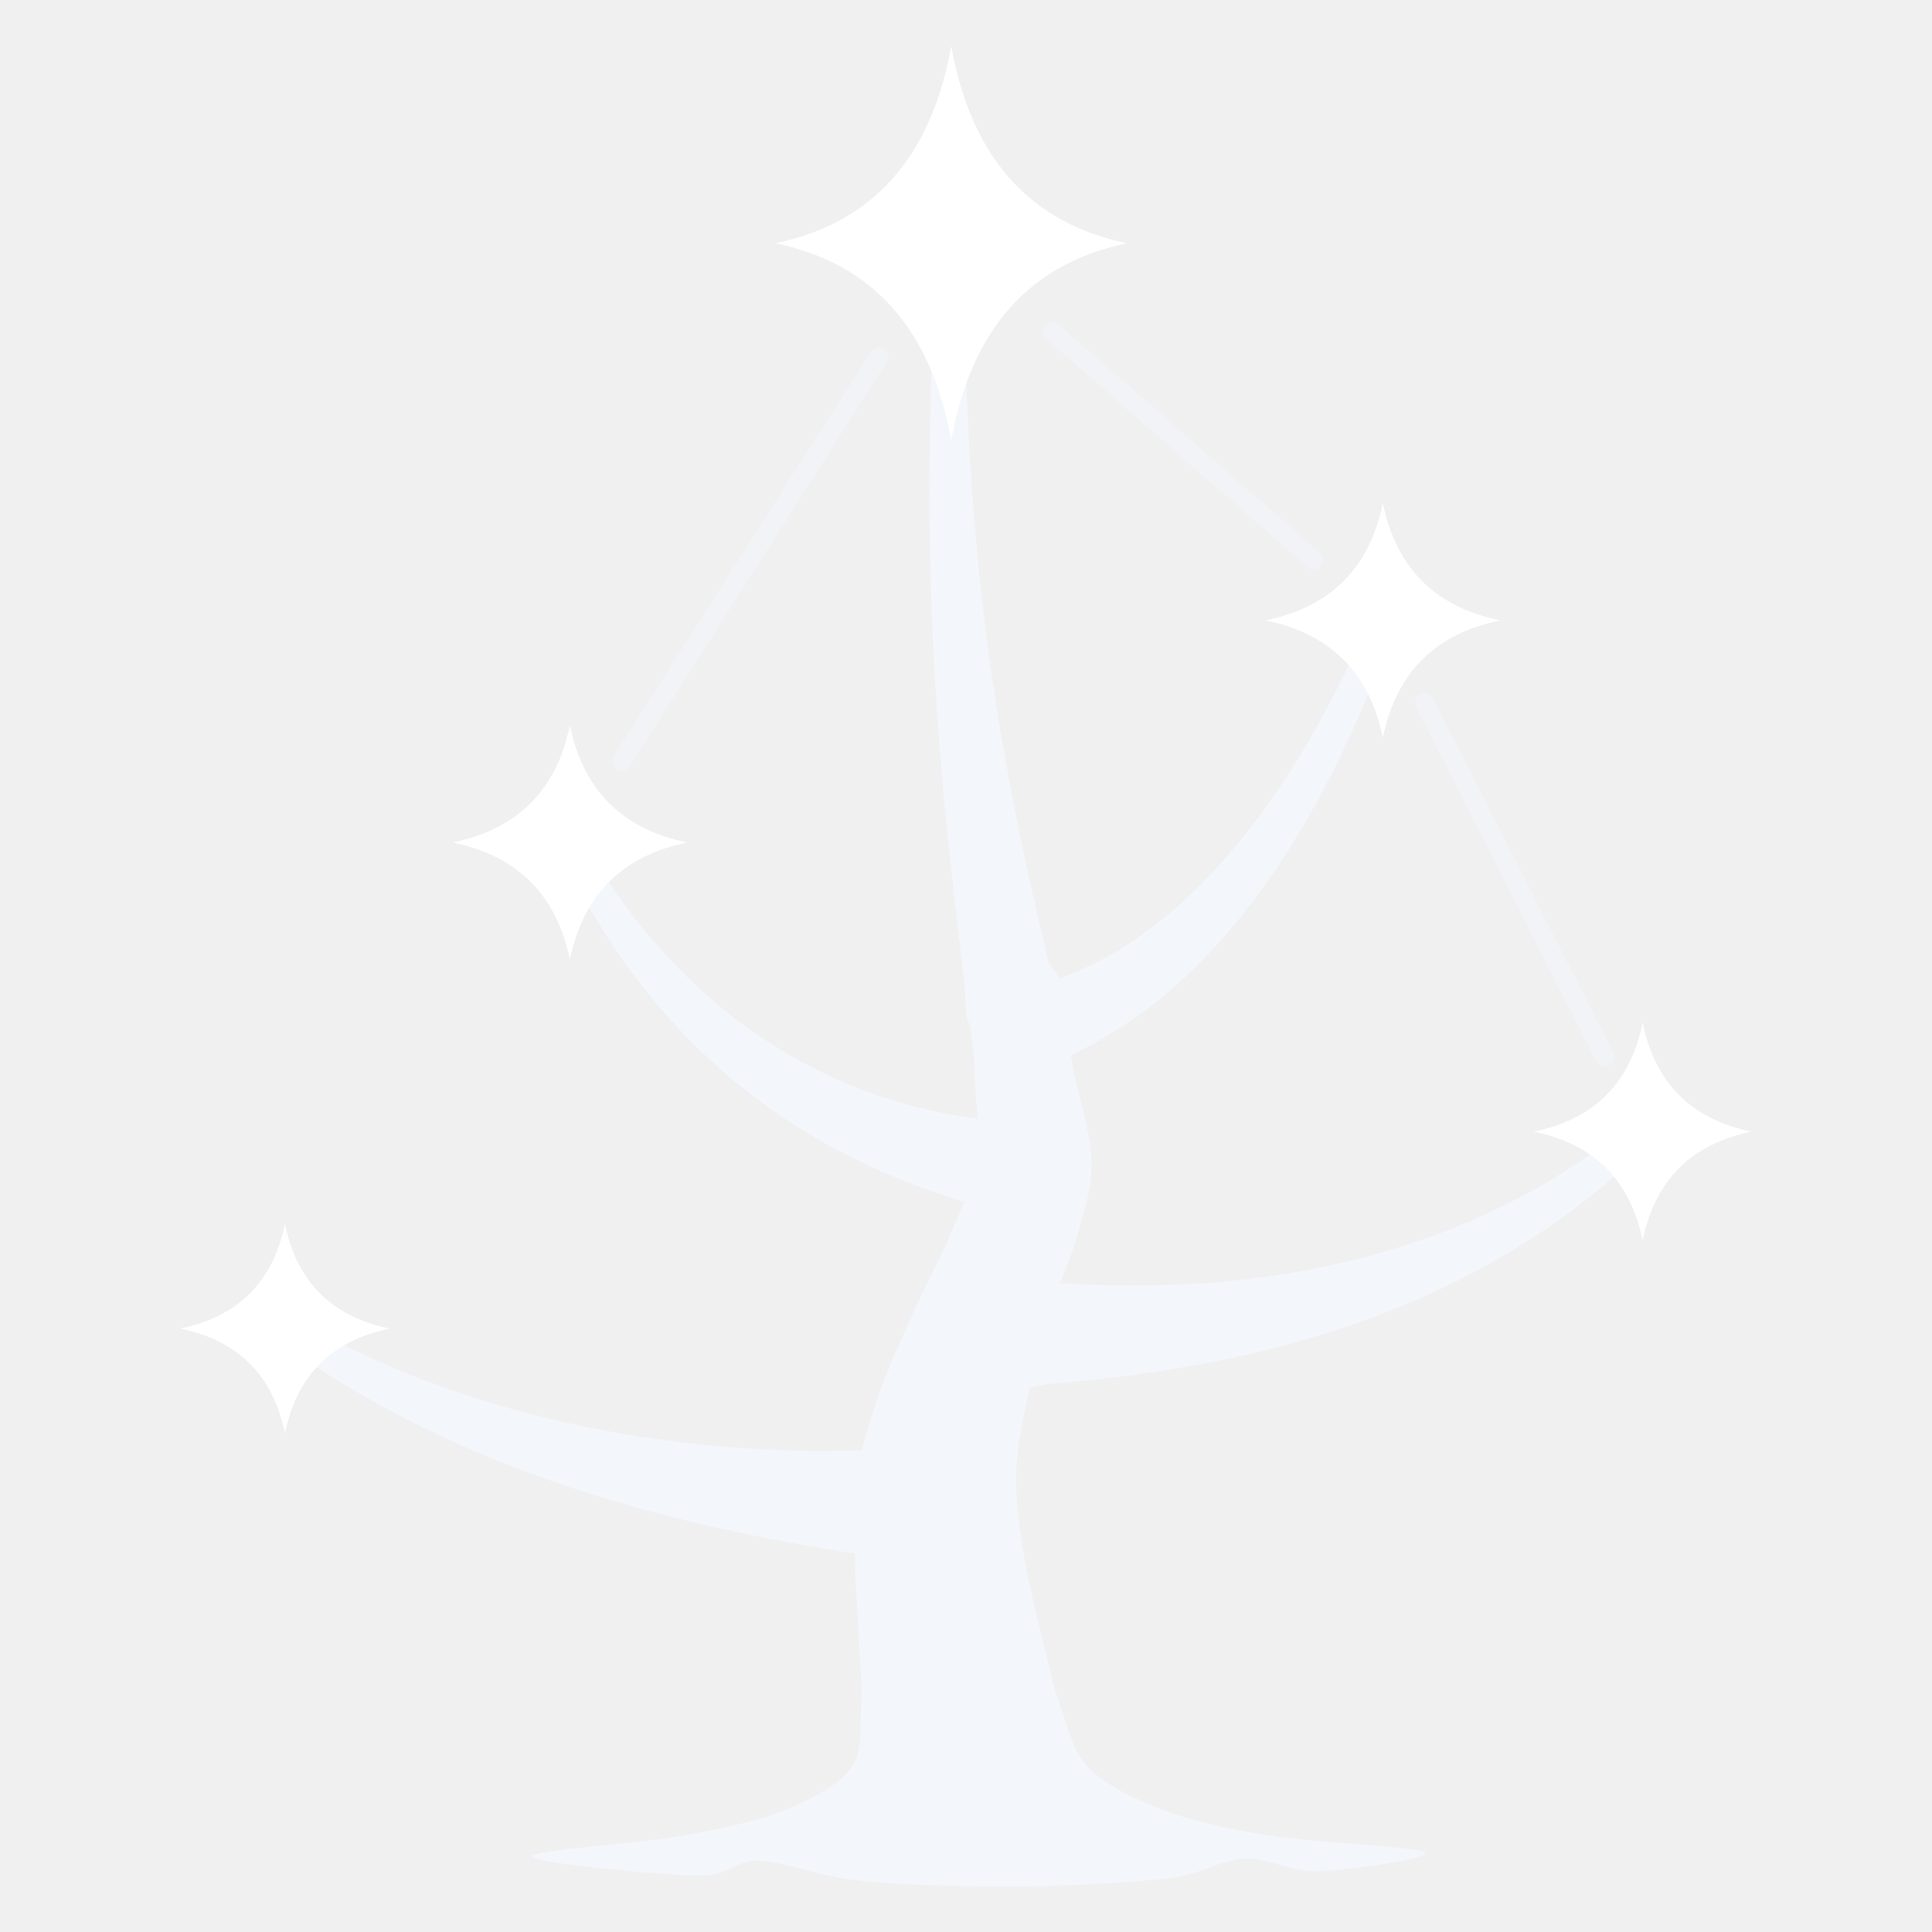
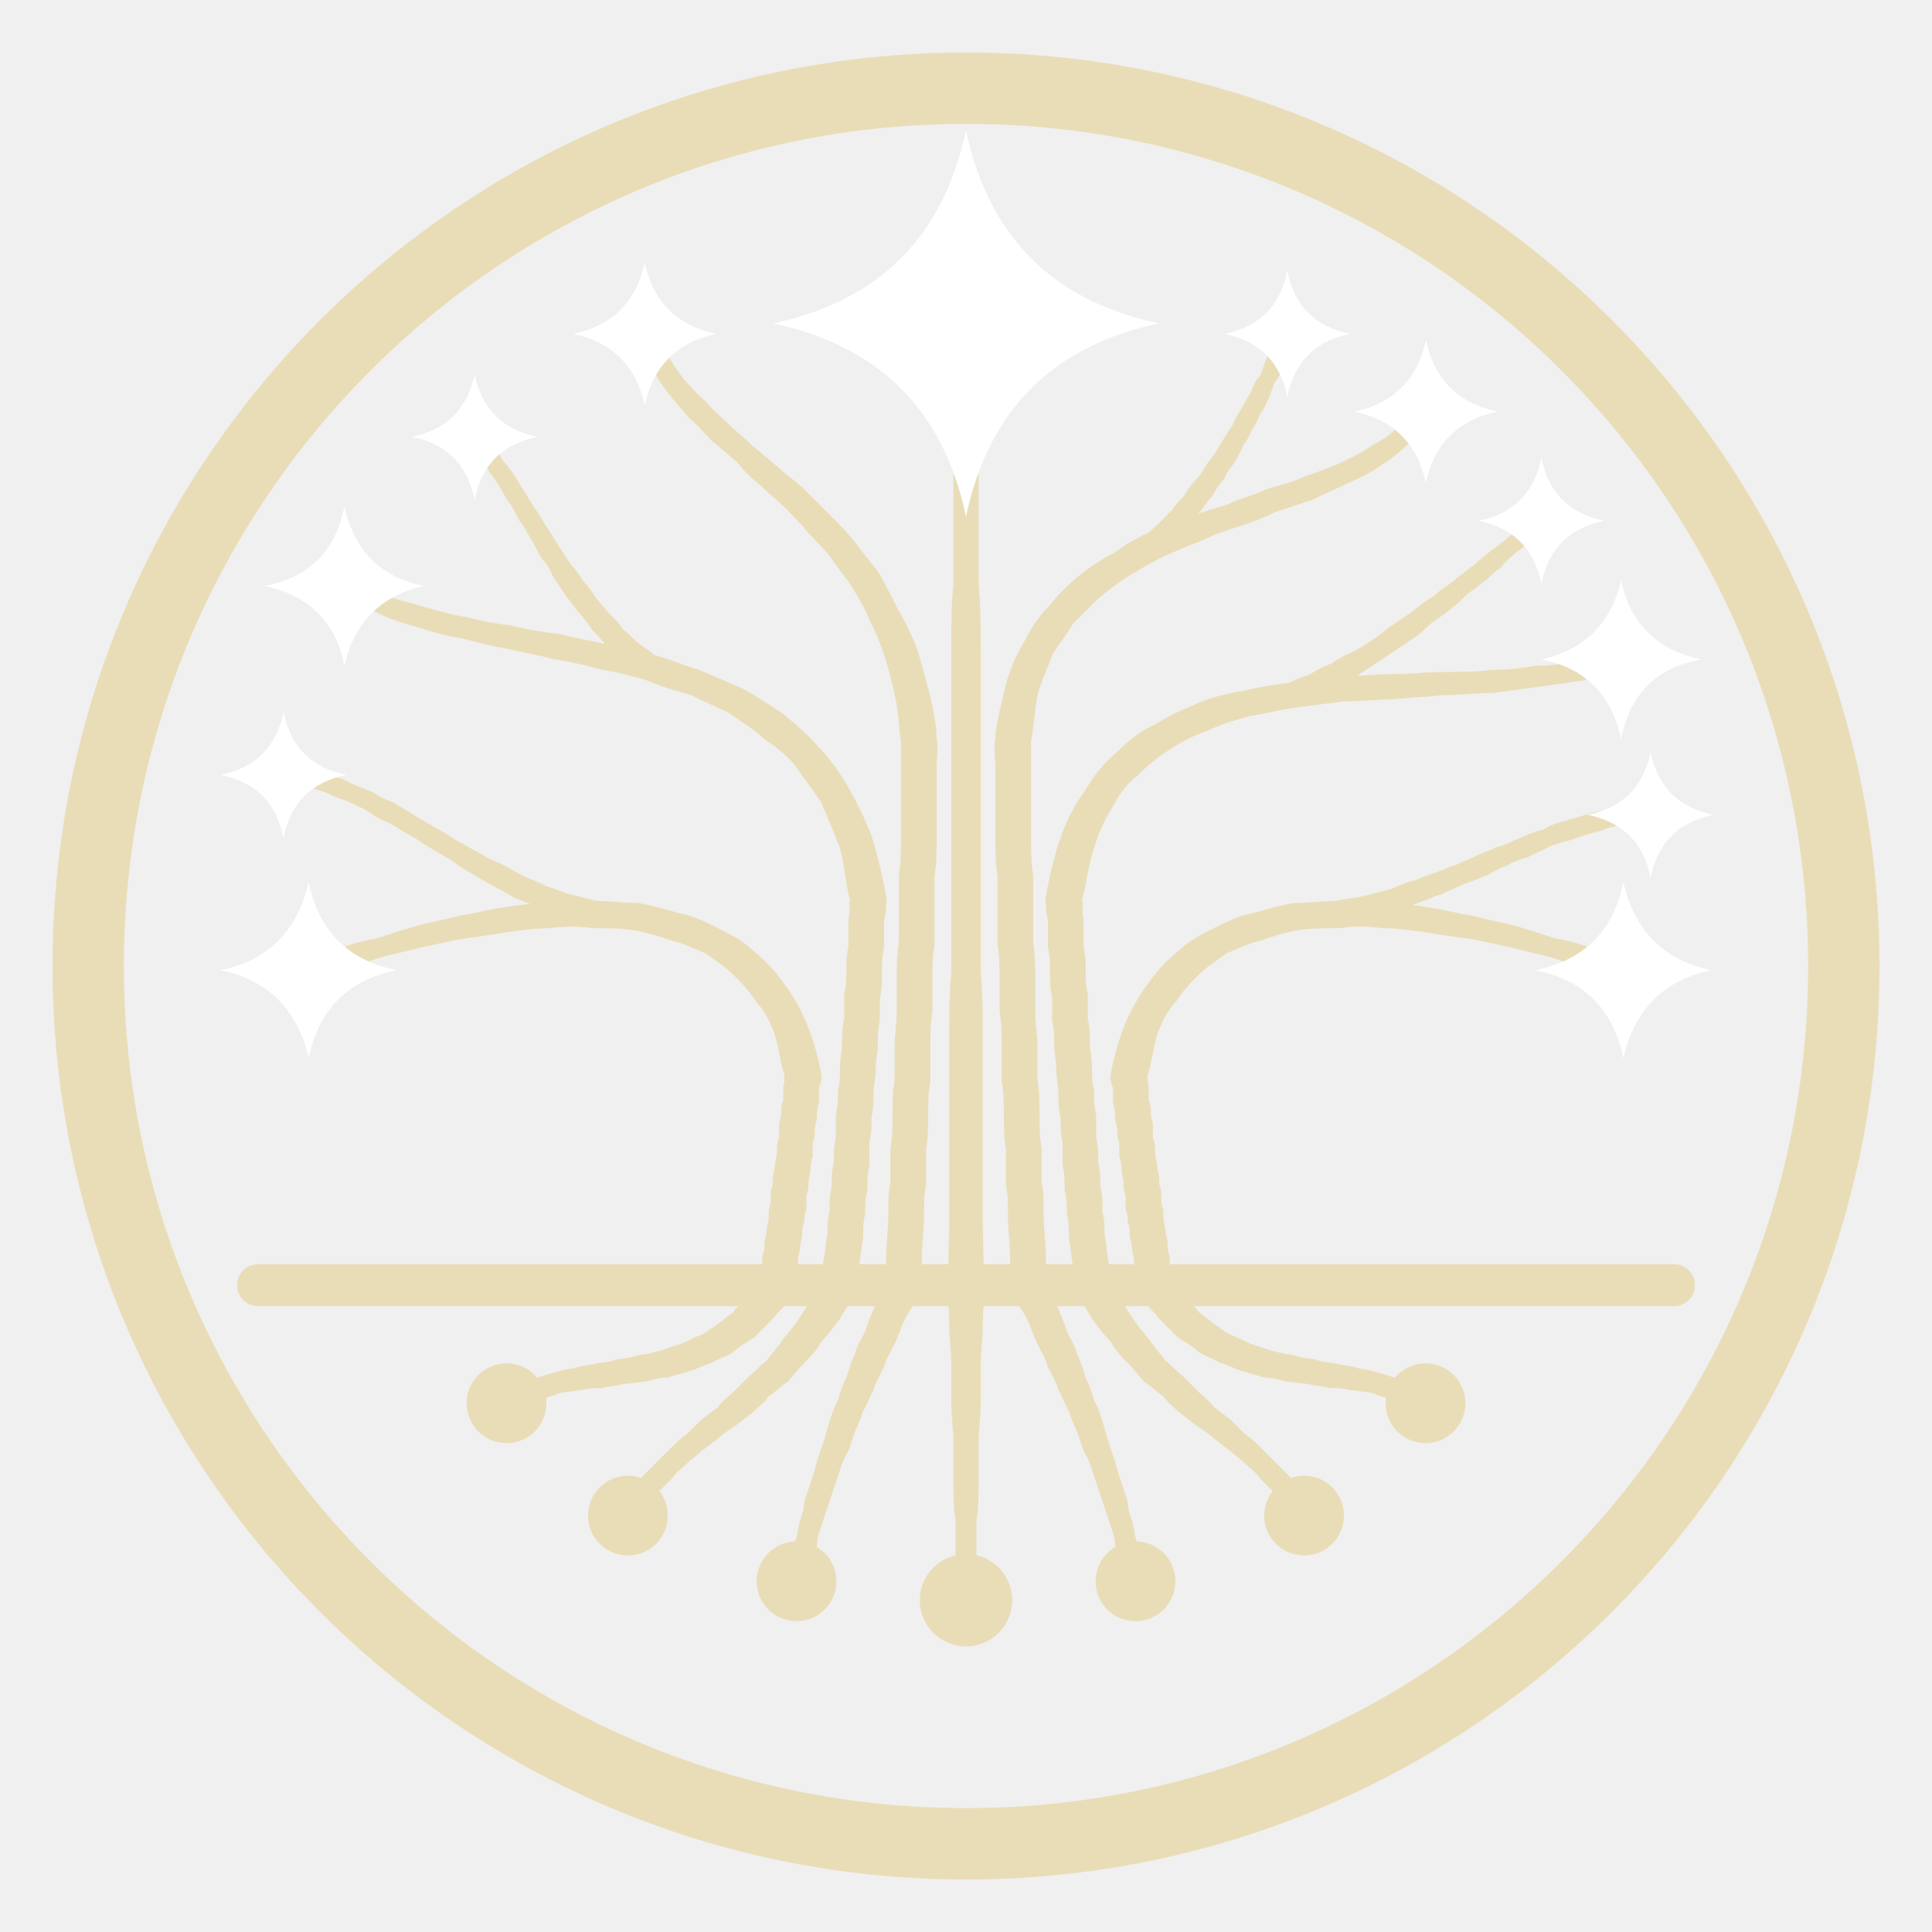
- <svg xmlns="http://www.w3.org/2000/svg" viewBox="46 15.9 922.1 922.1">
-   <path d="M342.7 379.2L465.6 186M548.2 174.1L672.9 283M725.9 351.2L811.9 520.3" fill="none" stroke="#f3f6fb" stroke-width="9" stroke-linecap="round" opacity="0.55" />
-   <g fill="#f3f6fb">
-     <path d="M300 902C299 898.8 352 895.7 372 892C392 888.3 406.7 885.3 420 880C433.3 874.7 445.8 868.3 452 860C458.2 851.7 456.3 840 457 830C457.7 820 456.5 811.7 456 800C455.5 788.3 454.2 773.3 454 760C453.8 746.7 453 733.3 455 720C457 706.7 461.3 693.3 466 680C470.7 666.7 477.3 652.7 483 640C488.7 627.3 495.2 615.7 500 604C504.8 592.3 510.2 583.2 512 570C513.8 556.8 511.5 539.7 511 525C510.5 510.3 505.8 491.2 509 482C512.2 472.8 523 470 530 470C537 470 546.3 472.8 551 482C555.7 491.2 555.3 510.3 558 525C560.7 539.7 566.7 556.5 567 570C567.3 583.5 563.3 594 560 606C556.7 618 550.8 629.7 547 642C543.2 654.3 539.7 667 537 680C534.3 693 531.3 706.7 531 720C530.7 733.3 532.8 746.7 535 760C537.2 773.3 541.2 788.3 544 800C546.8 811.7 548.3 820 552 830C555.7 840 557.7 851.7 566 860C574.3 868.3 587.7 874.7 602 880C616.3 885.3 631.3 888.7 652 892C672.7 895.3 722 897.2 726 900C730 902.8 690.3 908.5 676 909C661.7 909.5 651.7 902.5 640 903C628.3 903.5 621.3 909.8 606 912C590.7 914.2 565.7 915.3 548 916C530.3 916.7 516 916.5 500 916C484 915.5 467.3 915 452 913C436.7 911 420.3 904.3 408 904C395.7 903.7 396 911.3 378 911C360 910.7 301 905.2 300 902Z" />
-     <path d="M551.7 496.1C551.9 490.2 548.9 485.1 547.5 479.7C546.2 474.2 544.9 468.7 543.6 463.1C542.3 457.6 541 452.1 539.8 446.5C538.5 440.9 537.2 435.3 536 429.7C534.8 424 533.6 418.4 532.4 412.6C531.2 406.9 530.1 401.1 529 395.2C527.8 389.3 526.7 383.4 525.7 377.3C524.6 371.3 523.5 365.2 522.5 359C521.5 352.8 520.6 346.5 519.6 340.1C518.7 333.7 517.8 327.2 516.9 320.6C516.1 313.9 515.3 307.2 514.5 300.3C513.7 293.4 513 286.4 512.3 279.2C511.7 272.1 511 264.8 510.5 257.3C509.9 249.8 509.4 242.2 508.9 234.4C508.5 226.6 508.1 218.7 507.7 210.6C507.4 202.4 507.1 194.1 506.9 185.6C506.7 177.1 506.6 168.4 506.5 159.5C506.4 150.6 506.9 137.7 506.5 132.2C506.1 126.8 505 128 504 126.9C503 125.8 501.5 125.5 500.2 125.5C499 125.5 497.5 125.6 496.4 126.6C495.2 127.7 494.2 126.3 493.5 131.8C492.8 137.2 492.4 150.3 491.9 159.2C491.5 168.2 491.1 176.9 490.8 185.5C490.5 194.1 490.2 202.5 490 210.7C489.9 219 489.7 227 489.7 234.9C489.6 242.8 489.6 250.5 489.6 258.1C489.7 265.7 489.7 273.2 489.9 280.5C490 287.8 490.2 295 490.5 302C490.7 309.1 491 316 491.3 322.8C491.6 329.6 492 336.3 492.4 342.9C492.8 349.5 493.2 356 493.7 362.4C494.1 368.8 494.6 375.1 495.2 381.3C495.7 387.6 496.2 393.7 496.8 399.8C497.4 405.9 498 411.9 498.6 417.8C499.2 423.8 499.9 429.6 500.5 435.5C501.1 441.3 501.8 447.1 502.5 452.9C503.1 458.6 503.8 464.3 504.5 470C505.1 475.7 505.8 481.3 506.5 487C507.1 492.6 506 498.4 508.3 503.9C510.7 509.4 516.2 516.8 520.4 519.8C524.7 522.8 529.7 522.4 533.9 521.7C538.1 520.9 542.9 519.5 545.9 515.2C548.8 511 551.4 502 551.7 496.1Z" />
-     <path d="M484.7 706C478.8 704.2 476 707 471.4 707.4C466.9 707.8 462.2 708 457.4 708.1C452.6 708.3 447.7 708.4 442.7 708.4C437.7 708.5 432.6 708.4 427.4 708.3C422.3 708.2 417 708 411.6 707.7C406.3 707.5 400.8 707.1 395.3 706.7C389.8 706.2 384.2 705.7 378.6 705.1C373 704.5 367.3 703.8 361.5 703C355.8 702.2 350 701.3 344.2 700.4C338.4 699.4 332.5 698.3 326.6 697.1C320.7 695.9 314.8 694.6 308.9 693.2C303 691.8 297 690.2 291.1 688.6C285.1 686.9 279.2 685.2 273.2 683.3C267.3 681.4 261.3 679.4 255.4 677.2C249.5 675.1 243.6 672.8 237.7 670.3C231.8 667.9 225.9 665.4 220.1 662.6C214.2 659.9 208.4 657.1 202.7 654.1C196.9 651.1 189.4 646.3 185.6 644.6C181.8 642.9 181.2 643.6 179.7 643.9C178.2 644.2 177.3 645.4 176.6 646.4C175.9 647.5 175.2 648.8 175.5 650.3C175.8 651.8 175.2 652.6 178.4 655.4C181.7 658.2 189.4 663.3 195 667C200.6 670.7 206.3 674.3 212 677.7C217.8 681.2 223.6 684.5 229.4 687.7C235.2 690.8 241.1 693.9 247 696.8C253 699.7 258.9 702.5 264.9 705.1C270.8 707.8 276.8 710.3 282.8 712.8C288.8 715.2 294.9 717.5 300.9 719.7C306.9 721.9 312.9 724 318.9 726C324.9 728 330.9 729.9 336.8 731.6C342.8 733.4 348.7 735.1 354.6 736.7C360.5 738.3 366.3 739.8 372.2 741.3C378 742.7 383.7 744.1 389.4 745.3C395.1 746.6 400.8 747.8 406.4 748.9C411.9 750 417.4 751.1 422.9 752.1C428.3 753.1 433.6 754 438.9 754.9C444.1 755.8 449.3 756.6 454.3 757.4C459.4 758.2 464.3 758.9 469.2 759.7C474 760.4 477.1 763.4 483.3 762C489.5 760.6 501.5 755.6 506.2 751C511 746.5 511.9 740.2 512 734.7C512.1 729.2 511.6 722.9 507.1 718.1C502.5 713.3 490.6 707.8 484.7 706Z" />
-     <path d="M529.5 678C535.8 679.6 540.8 677 546.6 676.5C552.3 675.9 558.1 675.4 563.9 674.8C569.7 674.2 575.5 673.6 581.4 672.9C587.2 672.1 593.1 671.3 599 670.4C604.9 669.5 610.8 668.5 616.8 667.4C622.7 666.4 628.6 665.2 634.6 663.9C640.5 662.6 646.4 661.2 652.4 659.7C658.3 658.2 664.2 656.6 670.1 654.9C676 653.2 681.9 651.4 687.8 649.4C693.6 647.4 699.5 645.3 705.3 643.1C711.1 640.9 716.9 638.5 722.6 636C728.4 633.5 734.1 630.9 739.7 628.1C745.4 625.3 751 622.4 756.5 619.3C762 616.2 767.5 613 772.9 609.6C778.4 606.2 783.7 602.6 789 598.9C794.3 595.2 799.5 591.3 804.6 587.2C809.8 583.2 814.8 578.9 819.8 574.5C824.7 570.1 831.6 564 834.4 560.8C837.2 557.6 836.4 556.8 836.5 555.3C836.5 553.8 835.7 552.6 834.8 551.6C834 550.7 832.9 549.7 831.3 549.6C829.8 549.6 829.1 549 825.6 551.2C822.1 553.4 815.6 559.2 810.4 563C805.3 566.7 800.1 570.3 794.9 573.6C789.7 577 784.4 580.2 779.1 583.2C773.7 586.2 768.3 589 762.9 591.7C757.5 594.3 752.1 596.8 746.6 599.2C741.1 601.5 735.6 603.7 730.1 605.7C724.5 607.7 719 609.6 713.4 611.3C707.8 613.1 702.2 614.7 696.6 616.1C691 617.6 685.4 618.9 679.7 620.1C674.1 621.3 668.4 622.4 662.8 623.3C657.2 624.3 651.5 625.1 645.9 625.8C640.2 626.6 634.6 627.2 629 627.7C623.4 628.2 617.8 628.5 612.2 628.8C606.6 629.1 601 629.3 595.5 629.4C589.9 629.5 584.4 629.5 578.9 629.4C573.4 629.3 567.9 629.2 562.5 628.9C557.1 628.6 551.7 628.3 546.4 627.8C541.1 627.3 536.7 624.6 530.5 626C524.3 627.4 513.7 632 509.3 636.3C504.9 640.5 504.1 646.4 504 651.5C503.9 656.6 504.4 662.4 508.7 666.9C512.9 671.3 523.2 676.4 529.5 678Z" />
-     <path d="M525.6 550.8C521.2 548.7 518.2 550.4 514.4 550C510.7 549.6 506.9 549.1 503.1 548.4C499.2 547.8 495.4 547 491.5 546.2C487.6 545.3 483.7 544.4 479.8 543.3C475.9 542.2 471.9 541 468 539.7C464 538.4 460.1 537 456.1 535.5C452.1 533.9 448.2 532.3 444.2 530.5C440.2 528.7 436.3 526.7 432.3 524.7C428.4 522.6 424.4 520.4 420.5 518.1C416.6 515.7 412.6 513.3 408.8 510.6C404.9 508 401 505.2 397.1 502.3C393.3 499.3 389.5 496.3 385.7 493C381.9 489.7 378.2 486.3 374.5 482.7C370.8 479.1 367.2 475.4 363.6 471.4C360 467.5 356.4 463.4 352.9 459.1C349.4 454.8 346 450.3 342.6 445.6C339.3 441 336 436.1 332.8 431.1C329.5 426 325.6 418.4 323.3 415.3C321 412.1 320.3 412.5 318.9 412.1C317.6 411.6 316.3 412.1 315.3 412.7C314.2 413.2 313.1 413.9 312.7 415.3C312.2 416.6 311.2 417 312.7 420.7C314.1 424.5 318.2 432.3 321.1 437.8C324 443.3 327 448.7 330.1 453.9C333.2 459 336.4 464 339.7 468.9C343 473.7 346.3 478.4 349.7 482.9C353.2 487.5 356.7 491.8 360.2 496C363.8 500.2 367.5 504.3 371.2 508.2C374.9 512.1 378.6 515.9 382.5 519.5C386.3 523.1 390.2 526.5 394.1 529.9C398 533.2 402 536.4 406 539.4C410 542.5 414.1 545.4 418.2 548.2C422.2 551 426.4 553.6 430.5 556.1C434.7 558.7 438.8 561.1 443 563.4C447.2 565.6 451.4 567.8 455.6 569.8C459.8 571.9 464 573.8 468.2 575.7C472.5 577.5 476.7 579.2 480.9 580.8C485.1 582.5 489.3 584 493.5 585.4C497.7 586.9 501.9 588.2 506 589.5C510.2 590.8 513.2 593.5 518.4 593.2C523.5 592.8 532.9 590.3 537 587.4C541.1 584.5 542.5 579.8 543.2 575.6C543.9 571.5 544.2 566.6 541.3 562.5C538.4 558.3 530.1 552.9 525.6 550.8Z" />
-     <path d="M545.7 524.7C550.5 524.3 553.6 521.2 557.5 519.4C561.4 517.5 565.3 515.5 569.1 513.4C572.9 511.3 576.7 509 580.4 506.6C584.1 504.3 587.7 501.7 591.3 499.1C594.9 496.5 598.4 493.7 601.9 490.8C605.4 487.9 608.8 484.8 612.2 481.7C615.5 478.5 618.9 475.2 622.1 471.8C625.4 468.4 628.6 464.9 631.8 461.2C634.9 457.5 638 453.8 641.1 449.8C644.2 445.9 647.2 441.9 650.1 437.7C653.1 433.6 656 429.3 658.9 424.9C661.7 420.5 664.5 415.9 667.3 411.3C670.1 406.6 672.8 401.8 675.4 396.9C678.1 392 680.7 387 683.3 381.9C685.8 376.7 688.3 371.4 690.8 366C693.3 360.6 695.7 355.1 698 349.5C700.4 343.8 702.7 338.1 705 332.2C707.2 326.3 710.6 318.1 711.6 314.2C712.6 310.3 711.6 310 711 308.8C710.5 307.5 709.3 306.8 708.2 306.4C707.1 306 705.8 305.6 704.5 306.2C703.2 306.8 702.4 306.4 700.4 309.8C698.5 313.3 695.3 321.4 692.7 327C690.1 332.6 687.5 338.1 684.8 343.4C682.1 348.7 679.4 353.9 676.6 358.9C673.8 364 671 368.9 668.2 373.6C665.3 378.4 662.4 383 659.5 387.5C656.6 391.9 653.6 396.2 650.6 400.4C647.6 404.6 644.6 408.7 641.6 412.5C638.5 416.4 635.4 420.2 632.3 423.8C629.2 427.4 626.1 430.9 622.9 434.2C619.7 437.5 616.6 440.6 613.3 443.6C610.1 446.7 606.9 449.5 603.7 452.2C600.4 455 597.2 457.5 593.9 459.9C590.6 462.4 587.4 464.6 584.1 466.8C580.8 468.9 577.5 470.9 574.2 472.7C570.9 474.5 567.5 476.2 564.2 477.7C560.9 479.3 557.6 480.6 554.3 481.9C551 483.1 547.6 484.2 544.3 485.1C541 486 538.1 484.9 534.3 487.3C530.6 489.8 523.7 495.6 521.6 499.6C519.4 503.7 520.2 508 521.3 511.7C522.4 515.3 524.2 519.4 528.2 521.5C532.3 523.7 540.8 525 545.7 524.7Z" />
+ <svg xmlns="http://www.w3.org/2000/svg" viewBox="40 40 920 920">
+   <circle cx="500" cy="500" r="418" fill="none" stroke="#e9ddb8" stroke-width="34" />
+   <path d="M162.9 652H837.1" stroke="#e9ddb8" stroke-width="20" stroke-linecap="round" />
+   <path fill="#e9ddb8" d="M418 653C419 651 419 650 419 648C419 646 420 643 420 641C420 638 421 636 421 634C421 632 422 630 422 628C422 626 422 624 423 622C423 620 423 618 424 616C424 613 424 611 424 609C425 607 425 605 425 603C425 601 426 599 426 597C426 595 426 593 427 591C427 588 427 586 427 584C428 582 428 580 428 578C428 576 429 574 429 572C429 570 429 568 430 565C430 563 430 560 430 558C431 556 431 555 431 553C431 551 429 547 428 546C427 544 425 544 423 544C422 543 420 543 418 545C417 546 415 549 414 551C413 553 414 554 413 557C413 559 413 561 413 564C412 566 412 568 412 570C412 572 411 574 411 576C411 578 411 580 411 582C410 584 410 586 410 588C410 591 409 593 409 595C409 597 408 599 408 601C408 603 408 605 407 607C407 609 407 611 407 613C406 615 406 618 406 620C406 622 405 624 405 626C405 628 404 630 404 632C404 634 404 636 403 638C403 641 403 643 402 645C402 647 401 649 402 651C402 653 403 657 404 658C405 660 407 660 409 660C410 661 412 661 414 660C416 658 418 655 418 653ZM598 651C599 649 598 647 598 645C597 643 597 641 597 638C596 636 596 634 596 632C596 630 595 628 595 626C595 624 594 622 594 620C594 618 594 615 593 613C593 611 593 609 593 607C592 605 592 603 592 601C592 599 591 597 591 595C591 593 590 591 590 588C590 586 590 584 589 582C589 580 589 578 589 576C589 574 588 572 588 570C588 568 588 566 587 564C587 561 587 559 587 557C586 554 587 553 586 551C585 549 583 546 582 545C580 543 578 543 577 544C575 544 573 544 572 546C571 547 569 551 569 553C569 555 569 556 570 558C570 560 570 563 570 565C571 568 571 570 571 572C571 574 572 576 572 578C572 580 572 582 573 584C573 586 573 588 573 591C574 593 574 595 574 597C574 599 575 601 575 603C575 605 575 607 576 609C576 611 576 613 576 616C577 618 577 620 577 622C578 624 578 626 578 628C578 630 579 632 579 634C579 636 580 638 580 641C580 643 581 646 581 648C581 650 581 651 582 653C582 655 584 658 586 660C588 661 590 661 591 660C593 660 595 660 596 658C597 657 598 653 598 651ZM448 653C449 650 449 647 449 643C450 639 450 634 451 630C451 626 451 622 452 618C452 614 452 611 453 607C453 603 453 599 454 595C454 591 454 588 454 584C455 580 455 576 455 572C456 568 456 564 456 561C456 557 457 553 457 549C457 545 458 541 458 538C458 534 458 530 459 526C459 522 459 518 459 515C460 511 460 507 460 503C460 499 460 496 461 491C461 487 461 482 461 478C462 475 462 471 462 468C461 466 460 463 459 461C457 460 455 460 454 460C452 459 450 460 449 461C447 462 446 465 445 468C444 470 445 474 444 478C444 481 444 486 444 491C443 495 443 498 443 502C443 506 443 510 442 513C442 517 442 521 442 525C441 529 441 533 441 536C441 540 440 544 440 548C440 552 440 556 439 559C439 563 439 567 438 571C438 575 438 579 438 582C437 586 437 590 437 594C436 598 436 601 436 605C435 609 435 613 435 617C434 621 434 624 434 628C433 632 433 637 432 641C432 645 431 648 432 651C432 654 433 657 434 658C436 660 438 660 439 660C441 661 443 661 444 659C446 658 448 656 448 653ZM568 651C569 648 568 645 568 641C567 637 567 632 566 628C566 624 566 621 565 617C565 613 565 609 564 605C564 601 564 598 563 594C563 590 563 586 562 582C562 579 562 575 562 571C561 567 561 563 561 559C560 556 560 552 560 548C560 544 559 540 559 536C559 533 559 529 558 525C558 521 558 517 558 513C557 510 557 506 557 502C557 498 557 495 556 491C556 486 556 481 556 478C555 474 556 470 555 468C554 465 553 462 551 461C550 460 548 459 546 460C545 460 543 460 541 461C540 463 539 466 538 468C538 471 538 475 539 478C539 482 539 487 539 491C540 496 540 499 540 503C540 507 540 511 541 515C541 518 541 522 541 526C542 530 542 534 542 538C542 541 543 545 543 549C543 553 544 557 544 561C544 564 544 568 545 572C545 576 545 580 546 584C546 588 546 591 546 595C547 599 547 603 547 607C548 611 548 614 548 618C549 622 549 626 549 630C550 634 550 639 551 643C551 647 551 650 552 653C552 656 554 658 556 659C557 661 559 661 561 660C562 660 564 660 566 658C567 657 568 654 568 651ZM478 652C479 649 479 644 479 638C479 633 480 626 480 620C480 614 480 609 481 604C481 598 481 593 481 587C482 582 482 576 482 571C482 566 482 560 483 555C483 549 483 544 483 539C483 533 483 528 484 522C484 517 484 511 484 506C484 501 484 495 485 490C485 484 485 479 485 473C485 468 485 463 485 457C486 452 486 446 486 441C486 435 486 430 486 425C486 419 486 412 486 406C486 401 487 396 486 392C486 389 484 387 483 385C482 384 480 384 478 384C476 383 474 384 473 385C472 386 470 388 469 392C469 395 469 401 469 406C469 412 469 419 469 424C469 430 469 435 469 441C469 446 469 451 468 457C468 462 468 468 468 473C468 478 468 484 468 489C467 495 467 500 467 505C467 511 467 516 467 522C467 527 466 533 466 538C466 543 466 549 466 554C465 560 465 565 465 570C465 576 465 581 464 587C464 592 464 597 464 603C463 608 463 613 463 619C463 625 462 632 462 637C462 643 461 648 462 652C462 655 463 657 465 659C466 660 468 660 470 660C471 661 473 660 475 659C476 658 478 656 478 652ZM538 652C539 648 538 643 538 637C538 632 537 625 537 619C537 613 537 608 536 603C536 597 536 592 536 587C535 581 535 576 535 570C535 565 535 560 534 554C534 549 534 543 534 538C534 533 533 527 533 522C533 516 533 511 533 505C533 500 533 495 532 489C532 484 532 478 532 473C532 468 532 462 532 457C531 451 531 446 531 441C531 435 531 430 531 424C531 419 531 412 531 406C531 401 531 395 531 392C530 388 528 386 527 385C526 384 524 383 522 384C520 384 518 384 517 385C516 387 514 389 514 392C513 396 514 401 514 406C514 412 514 419 514 425C514 430 514 435 514 441C514 446 514 452 515 457C515 463 515 468 515 473C515 479 515 484 515 490C516 495 516 501 516 506C516 511 516 517 516 522C517 528 517 533 517 539C517 544 517 549 517 555C518 560 518 566 518 571C518 576 518 582 519 587C519 593 519 598 519 604C520 609 520 614 520 620C520 626 521 633 521 638C521 644 521 649 522 652C522 656 524 658 525 659C527 660 529 661 530 660C532 660 534 660 535 659C537 657 538 655 538 652ZM431 551C430 545 427 534 424 527C421 520 417 513 413 508C409 502 404 497 399 493C394 488 388 485 382 482C376 479 370 476 364 475C357 473 350 471 344 470C337 470 330 469 323 469C316 469 308 469 301 470C294 470 287 471 280 472C273 473 266 475 259 476C252 478 245 479 238 481C231 483 225 485 219 487C212 488 206 490 201 492C195 494 188 497 185 498C182 499 183 500 182 501C182 502 182 503 182 504C183 505 183 505 184 506C185 506 185 507 188 506C191 506 198 503 204 501C209 500 215 498 221 496C228 494 234 493 241 491C247 490 254 488 261 487C268 486 275 485 281 484C288 483 295 482 302 482C309 481 316 481 322 482C329 482 336 482 342 483C348 484 354 486 360 488C365 489 371 492 376 494C380 497 385 500 389 504C393 508 397 512 400 517C404 521 407 527 409 533C411 539 412 549 414 553C416 558 417 558 419 560C420 561 422 561 424 560C426 560 427 560 429 558C430 556 432 556 431 551ZM324 469C321 468 316 467 312 466C308 465 304 463 300 462C297 460 293 459 289 457C285 455 282 453 278 451C275 450 271 448 268 446C264 444 261 442 257 440C254 438 251 436 247 434C244 432 240 430 237 428C234 426 230 424 227 422C224 421 220 419 217 417C214 416 210 414 207 413C204 411 200 410 197 409C193 408 190 407 186 406C183 406 178 405 175 405C173 405 173 406 172 406C171 407 171 408 171 408C171 409 171 410 172 411C172 412 173 412 175 413C177 413 181 414 184 414C188 415 191 416 194 417C197 418 200 420 204 421C207 422 210 424 213 425C216 427 219 429 223 431C226 432 229 434 232 436C236 438 239 440 242 442C245 444 249 446 252 448C256 450 259 453 263 455C266 457 270 459 273 461C277 463 281 465 284 467C288 469 292 470 296 472C300 474 304 475 308 477C312 478 318 481 321 481C324 482 325 481 326 480C328 479 328 478 328 477C329 476 329 474 328 473C327 472 327 471 324 469ZM462 467C461 461 458 447 455 438C452 430 448 422 444 415C440 408 435 401 430 396C425 390 419 385 413 380C407 376 401 372 394 368C387 365 380 362 373 359C366 357 359 354 352 352C344 350 337 349 329 347C322 345 314 344 307 342C299 341 292 340 284 338C277 337 270 336 263 334C256 333 249 331 242 329C236 327 229 326 223 323C218 321 210 317 207 315C203 314 204 315 203 315C202 316 201 316 201 317C200 318 200 319 200 320C200 321 199 321 202 323C206 325 214 329 220 332C226 335 233 337 240 339C246 341 253 343 260 344C268 346 275 348 282 349C290 351 297 352 304 354C312 355 319 357 327 359C334 360 341 362 348 364C355 367 362 369 369 371C375 374 382 377 388 380C393 384 399 387 404 392C410 396 415 400 419 405C423 411 427 416 431 422C434 429 437 436 440 444C442 451 443 464 445 469C447 475 448 474 449 476C451 477 453 477 455 476C456 476 458 476 459 474C460 473 463 473 462 467ZM354 354C352 352 348 349 345 347C342 345 340 342 337 340C335 337 333 335 330 332C328 330 326 327 324 325C322 322 320 319 318 317C316 314 314 311 312 309C310 306 308 303 306 300C305 298 303 295 301 292C299 289 298 287 296 284C294 281 292 278 291 276C289 273 287 270 286 268C284 265 282 262 280 260C278 257 277 255 275 252C273 250 271 247 269 245C267 244 267 244 266 244C265 244 264 244 263 245C263 245 262 246 262 247C262 248 262 248 263 250C264 252 266 255 268 257C270 260 272 262 273 265C275 267 277 270 278 272C280 275 281 278 283 280C285 283 286 286 288 289C290 291 291 294 293 297C295 300 296 303 298 306C300 308 302 311 303 314C305 317 307 320 309 323C311 326 313 328 315 331C318 334 320 337 322 340C324 342 327 345 329 348C332 350 335 353 337 356C340 358 344 362 346 363C349 365 350 364 352 364C353 364 354 363 355 362C355 361 356 360 356 359C356 357 355 356 354 354ZM486 391C486 386 484 375 482 368C480 360 478 353 476 347C473 340 470 334 467 329C464 323 461 317 458 312C454 307 450 302 447 298C443 293 439 289 435 285C431 281 427 277 423 273C419 269 414 266 410 262C406 259 402 255 398 252C394 248 390 245 387 242C383 238 379 235 376 231C372 228 369 224 366 221C363 217 360 213 358 209C355 205 353 199 351 197C349 194 349 195 348 194C347 194 346 194 345 195C344 195 343 195 343 196C343 197 342 198 343 200C344 203 347 210 350 214C352 219 355 223 358 227C361 231 365 235 368 239C372 242 375 246 379 250C383 253 387 257 391 260C394 264 398 268 402 271C406 275 410 278 414 282C418 286 422 290 425 294C429 298 433 302 436 306C439 311 443 315 446 320C449 325 452 330 454 335C457 341 459 346 461 352C463 358 465 365 466 371C468 378 468 388 469 393C471 398 472 398 474 399C475 401 477 401 479 400C480 400 482 400 484 398C485 397 487 396 486 391ZM586 553C588 549 589 539 591 533C593 527 596 521 600 517C603 512 607 508 611 504C615 500 620 497 624 494C629 492 635 489 640 488C646 486 652 484 658 483C664 482 671 482 678 482C684 481 691 481 698 482C705 482 712 483 719 484C725 485 732 486 739 487C746 488 753 490 759 491C766 493 772 494 779 496C785 498 791 500 796 501C802 503 809 506 812 506C815 507 815 506 816 506C817 505 817 505 818 504C818 503 818 502 818 501C817 500 818 499 815 498C812 497 805 494 799 492C794 490 788 488 781 487C775 485 769 483 762 481C755 479 748 478 741 476C734 475 727 473 720 472C713 471 706 470 699 470C692 469 684 469 677 469C670 469 663 470 656 470C650 471 643 473 636 475C630 476 624 479 618 482C612 485 606 488 601 493C596 497 591 502 587 508C583 513 579 520 576 527C573 534 570 545 569 551C568 556 570 556 571 558C573 560 574 560 576 560C578 561 580 561 581 560C583 558 584 558 586 553ZM679 481C682 481 687 479 691 478C695 477 699 476 703 474C707 473 711 472 715 470C719 469 722 467 726 466C730 464 733 463 737 461C741 460 744 458 748 457C751 455 755 453 758 452C761 450 765 449 768 448C771 446 775 445 778 443C781 442 784 441 788 440C791 439 794 438 797 437C801 436 804 435 807 434C810 433 813 433 816 433C820 432 824 432 826 432C828 431 829 431 829 430C830 429 830 429 830 428C830 427 830 426 829 425C829 425 828 424 826 424C824 424 819 424 816 424C812 425 809 425 805 426C802 426 798 427 795 428C792 429 788 430 785 431C781 432 778 433 775 435C771 436 768 437 764 439C761 440 758 442 754 443C751 444 747 446 744 447C740 449 737 450 733 452C729 453 726 455 722 456C719 457 715 459 711 460C707 461 704 463 700 464C696 465 692 466 688 467C684 468 679 468 676 469C674 470 673 472 672 473C671 474 671 475 672 476C672 478 672 479 673 480C675 480 676 481 679 481ZM555 469C557 464 558 452 561 444C563 437 566 430 570 424C573 418 577 413 582 409C587 404 592 400 597 397C603 393 609 390 615 388C621 385 628 383 635 381C642 380 649 378 657 377C664 376 672 375 680 374C688 374 696 373 704 373C712 372 720 372 727 371C735 371 743 370 751 370C758 369 766 368 773 367C780 366 788 365 794 364C801 362 810 359 813 358C817 356 816 356 816 355C817 354 816 353 816 352C816 351 815 350 814 350C813 349 814 349 810 349C807 350 799 353 792 354C786 356 779 357 772 357C765 358 758 359 750 359C743 360 735 360 727 360C719 360 711 361 703 361C695 361 687 362 679 362C671 363 663 364 655 365C647 366 640 367 632 369C625 370 617 372 610 375C603 378 596 381 590 385C583 388 577 393 572 398C566 403 561 409 557 416C552 423 548 430 545 439C542 447 539 461 538 467C537 473 540 473 541 474C542 476 544 476 545 476C547 477 549 477 551 476C552 474 553 474 555 469ZM659 376C661 375 666 373 669 371C673 369 676 367 679 366C683 364 686 362 689 360C692 358 695 356 698 354C701 352 704 350 707 348C710 346 713 344 716 342C719 339 721 337 724 335C727 333 730 331 732 329C735 327 737 324 740 322C743 320 745 318 748 316C750 314 752 312 755 310C757 307 760 305 762 303C765 301 767 299 769 297C772 295 775 293 777 291C778 290 778 289 778 288C778 287 778 286 777 286C777 285 776 284 775 284C774 284 773 284 772 285C770 286 767 289 764 291C762 293 759 295 757 297C754 299 752 301 749 303C747 305 744 307 742 309C739 311 737 313 734 315C732 317 729 319 726 321C724 323 721 325 718 327C715 329 713 331 710 333C707 335 704 337 701 339C699 341 696 343 693 345C690 347 687 349 683 351C680 352 677 354 674 356C671 357 667 359 664 361C661 362 656 364 654 365C651 367 651 368 650 370C650 371 650 372 651 373C651 374 652 375 653 376C654 377 656 377 659 376ZM531 393C532 388 533 377 534 371C536 364 539 358 541 352C544 347 548 342 551 337C555 333 559 329 563 325C568 321 573 317 578 314C583 311 588 308 594 305C599 303 605 300 611 298C617 295 623 293 629 291C635 289 641 287 647 284C653 282 659 280 665 278C671 275 676 273 682 270C687 268 693 265 697 262C702 259 707 255 711 251C716 248 721 241 723 239C725 236 724 236 723 235C723 234 722 233 722 232C721 232 720 231 719 231C718 232 718 231 715 233C713 235 709 241 705 244C701 248 697 250 692 253C688 256 683 258 677 261C672 263 667 265 661 267C655 270 649 271 643 273C637 276 631 277 625 280C619 282 612 284 606 286C600 288 594 291 588 293C582 296 576 299 571 303C565 306 559 310 554 314C549 318 544 323 540 328C535 333 531 339 528 345C524 352 521 358 519 366C517 374 514 386 514 391C513 396 515 397 516 398C518 400 520 400 521 400C523 401 525 401 526 399C528 398 529 398 531 393ZM593 305C595 303 598 300 600 297C602 295 604 293 606 290C608 288 610 285 612 283C614 280 616 278 618 275C619 273 621 270 623 268C624 265 626 263 628 260C629 258 631 255 632 252C634 250 635 247 636 245C638 242 639 240 640 237C642 235 643 232 644 230C645 227 646 225 647 222C649 220 650 217 651 215C652 212 653 210 654 208C655 205 656 202 657 200C657 198 657 198 657 197C656 196 655 195 655 195C654 195 653 194 652 195C651 195 650 196 650 197C649 199 647 202 646 204C645 207 644 209 643 211C642 214 641 216 640 219C638 221 637 223 636 226C635 228 633 231 632 233C631 235 629 238 628 240C627 243 625 245 624 247C622 250 621 252 619 255C618 257 616 259 614 262C613 264 611 267 609 269C607 271 605 274 604 276C602 278 600 280 598 283C596 285 594 287 591 290C589 292 586 294 585 296C583 298 583 300 583 301C583 303 584 304 585 305C585 305 586 306 588 306C589 306 591 306 593 305ZM403 647C401 650 399 654 396 657C394 660 391 662 389 665C386 667 384 669 381 671C378 673 376 675 373 676C370 677 367 679 364 680C361 681 358 682 355 683C351 684 348 685 345 685C342 686 338 687 335 687C332 688 328 689 325 689C322 690 319 690 315 691C312 692 309 692 306 693C302 694 299 695 296 696C293 697 290 698 287 700C284 701 281 703 279 704C277 706 277 707 277 708C276 709 277 710 277 711C278 711 278 712 280 712C281 713 282 713 284 712C286 711 288 709 291 708C294 707 296 706 299 706C302 705 305 704 308 703C311 703 314 702 317 702C320 701 324 701 327 701C330 700 334 700 337 699C340 699 344 698 347 698C351 697 354 696 358 696C361 695 365 694 368 693C372 692 375 690 379 689C382 687 386 686 389 684C392 681 396 679 399 677C402 674 405 671 408 668C411 664 416 660 417 657C419 653 418 651 418 649C417 647 416 646 415 645C413 644 411 643 410 644C408 644 405 645 403 647ZM583 657C584 660 589 664 592 668C595 671 598 674 601 677C604 679 608 681 611 684C614 686 618 687 621 689C625 690 628 692 632 693C635 694 639 695 642 696C646 696 649 697 653 698C656 698 660 699 663 699C666 700 670 700 673 701C676 701 680 701 683 702C686 702 689 703 692 703C695 704 698 705 701 706C704 706 706 707 709 708C712 709 714 711 716 712C718 713 719 713 720 712C722 712 722 711 723 711C723 710 724 709 723 708C723 707 723 706 721 704C719 703 716 701 713 700C710 698 707 697 704 696C701 695 698 694 694 693C691 692 688 692 685 691C681 690 678 690 675 689C672 689 668 688 665 687C662 687 658 686 655 685C652 685 649 684 645 683C642 682 639 681 636 680C633 679 630 677 627 676C624 675 622 673 619 671C616 669 614 667 611 665C609 662 606 660 604 657C601 654 599 650 597 647C595 645 592 644 590 644C589 643 587 644 585 645C584 646 583 647 582 649C582 651 581 653 583 657ZM433 648C430 650 428 656 426 659C424 663 421 667 419 670C417 673 414 676 412 679C410 682 407 685 405 688C402 690 400 693 397 695C394 698 392 700 389 703C387 705 384 707 382 710C379 712 377 714 374 716C372 718 369 721 367 723C364 725 362 727 360 729C357 732 355 734 353 736C351 738 348 741 346 743C344 746 342 748 340 751C339 754 336 757 335 759C334 761 335 762 335 763C335 765 336 765 337 766C338 766 338 766 339 766C340 766 341 766 343 764C344 762 346 759 348 757C350 754 352 752 354 750C356 748 358 746 360 744C362 741 365 739 367 737C369 735 372 733 374 731C377 729 379 727 382 725C384 723 387 721 390 719C393 717 395 715 398 713C401 710 404 708 406 705C409 703 412 700 415 698C418 695 420 692 423 689C426 686 429 683 431 679C434 676 437 672 440 668C442 664 446 659 447 656C449 653 448 650 448 648C447 647 446 645 444 645C443 644 441 643 439 644C437 644 435 645 433 648ZM553 656C554 659 558 664 560 668C563 672 566 676 569 679C571 683 574 686 577 689C580 692 582 695 585 698C588 700 591 703 594 705C596 708 599 710 602 713C605 715 607 717 610 719C613 721 616 723 618 725C621 727 623 729 626 731C628 733 631 735 633 737C635 739 638 741 640 744C642 746 644 748 646 750C648 752 650 754 652 757C654 759 656 762 657 764C659 766 660 766 661 766C662 766 662 766 663 766C664 765 665 765 665 763C665 762 666 761 665 759C664 757 661 754 660 751C658 748 656 746 654 743C652 741 649 738 647 736C645 734 643 732 640 729C638 727 636 725 633 723C631 721 628 718 626 716C623 714 621 712 618 710C616 707 613 705 611 703C608 700 606 698 603 695C600 693 598 690 595 688C593 685 590 682 588 679C586 676 583 673 581 670C579 667 576 663 574 659C572 656 570 650 567 648C565 645 563 644 561 644C559 643 557 644 556 645C554 645 553 647 552 648C552 650 551 653 553 656ZM462 648C460 651 459 657 457 661C455 666 453 670 452 674C450 678 448 681 447 685C445 689 444 693 443 696C441 700 440 703 439 707C437 710 436 714 435 717C434 720 433 724 432 727C431 730 430 733 429 736C428 740 427 743 426 746C425 749 424 752 423 755C423 758 422 761 421 764C420 767 420 770 419 773C418 776 418 779 417 783C416 786 415 790 415 792C415 794 415 795 416 796C416 797 417 797 418 797C419 798 420 798 421 797C422 797 423 796 424 794C425 792 425 788 426 785C427 782 428 779 429 776C429 773 430 770 431 767C432 764 433 761 434 758C435 755 436 752 437 749C438 746 439 743 440 740C441 737 442 734 444 731C445 728 446 725 447 722C449 718 450 715 451 712C453 709 454 705 456 702C457 698 459 695 461 691C462 687 464 684 466 680C468 676 469 672 471 668C473 664 477 659 478 656C479 652 478 650 477 648C477 646 475 645 474 644C472 644 470 643 468 644C467 644 464 645 462 648ZM522 656C523 659 527 664 529 668C531 672 532 676 534 680C536 684 538 687 539 691C541 695 543 698 544 702C546 705 547 709 549 712C550 715 551 718 553 722C554 725 555 728 556 731C558 734 559 737 560 740C561 743 562 746 563 749C564 752 565 755 566 758C567 761 568 764 569 767C570 770 571 773 571 776C572 779 573 782 574 785C575 788 575 792 576 794C577 796 578 797 579 797C580 798 581 798 582 797C583 797 584 797 584 796C585 795 585 794 585 792C585 790 584 786 583 783C582 779 582 776 581 773C580 770 580 767 579 764C578 761 577 758 577 755C576 752 575 749 574 746C573 743 572 740 571 736C570 733 569 730 568 727C567 724 566 720 565 717C564 714 563 710 561 707C560 703 559 700 557 696C556 693 555 689 553 685C552 681 550 678 548 674C547 670 545 666 543 661C541 657 540 651 538 648C536 645 533 644 532 644C530 643 528 644 526 644C525 645 523 646 523 648C522 650 521 652 522 656ZM508 652C509 646 508 633 508 623C508 614 508 604 508 594C508 584 508 574 508 564C508 554 508 544 508 533C508 523 508 513 507 503C507 492 507 482 507 471C507 461 507 451 507 440C507 430 507 420 507 409C507 399 507 389 507 378C507 368 507 358 507 348C507 338 507 327 506 318C506 308 506 298 506 288C506 278 506 268 506 259C506 249 506 236 506 231C506 225 505 227 504 226C503 225 501 225 500 225C499 225 497 225 496 226C495 227 494 225 494 231C494 236 494 249 494 259C494 268 494 278 494 288C494 298 494 308 494 318C493 327 493 338 493 348C493 358 493 368 493 378C493 389 493 399 493 409C493 420 493 430 493 440C493 451 493 461 493 471C493 482 493 492 493 503C492 513 492 523 492 533C492 544 492 554 492 564C492 574 492 584 492 594C492 604 492 614 492 623C492 633 491 646 492 652C492 658 494 657 495 659C496 660 498 660 500 660C502 660 504 660 505 659C506 657 508 658 508 652ZM492 652C491 656 492 664 492 671C492 677 493 683 493 690C493 696 493 702 493 708C493 714 494 721 494 727C494 733 494 740 494 746C494 752 494 758 495 764C495 771 495 777 495 783C495 790 495 798 496 802C496 806 497 805 497 806C498 806 499 806 500 806C501 806 502 806 503 806C503 805 504 806 504 802C505 798 505 790 505 783C505 777 505 771 505 764C506 758 506 752 506 746C506 740 506 733 506 727C506 721 507 714 507 708C507 702 507 696 507 690C507 683 508 677 508 671C508 664 509 656 508 652C508 648 506 647 505 645C504 644 502 644 500 644C498 644 496 644 495 645C494 647 492 648 492 652Z" />
+   <g fill="#e9ddb8">
+     <circle cx="281.2" cy="708.2" r="19" />
+     <circle cx="718.8" cy="708.2" r="19" />
+     <circle cx="339" cy="761.7" r="19" />
+     <circle cx="661" cy="761.7" r="19" />
+     <circle cx="419.3" cy="793" r="19" />
+     <circle cx="580.7" cy="793" r="19" />
+     <circle cx="500" cy="802" r="22" />
  </g>
-   <path fill="#fff" d="M500 37.9Q514.3 117.7 584 132Q514.3 146.3 500 226.1Q485.7 146.3 416 132Q485.7 117.7 500 37.9ZM706 256Q715.5 302.5 762 312Q715.5 321.5 706 368Q696.5 321.5 650 312Q696.5 302.5 706 256ZM318 362Q327.5 408.5 374 418Q327.5 427.5 318 474Q308.5 427.5 262 418Q308.5 408.5 318 362ZM830 504Q838.8 547.2 882 556Q838.8 564.8 830 608Q821.2 564.8 778 556Q821.2 547.2 830 504ZM182 600Q190.5 641.5 232 650Q190.5 658.5 182 700Q173.5 658.5 132 650Q173.5 641.5 182 600Z" />
+   <path fill="#ffffff" d="M187 460Q194 495 229 502Q194 509 187 544Q179 509 145 502Q179 495 187 460ZM175 379Q180 404 205 409Q180 414 175 439Q170 414 145 409Q170 404 175 379ZM204 281Q211 313 242 319Q211 326 204 357Q198 326 166 319Q198 313 204 281ZM266 218Q271 243 296 248Q271 253 266 278Q261 253 236 248Q261 243 266 218ZM347 165Q353 193 381 199Q353 205 347 233Q341 205 313 199Q341 193 347 165ZM813 460Q821 495 855 502Q821 509 813 544Q806 509 771 502Q806 495 813 460ZM826 398Q831 423 856 428Q831 433 826 458Q821 433 796 428Q821 423 826 398ZM812 316Q818 347 850 354Q818 360 812 392Q805 360 774 354Q805 347 812 316ZM774 258Q779 283 804 288Q779 293 774 318Q769 293 744 288Q769 283 774 258ZM719 202Q725 230 753 236Q725 242 719 270Q713 242 685 236Q713 230 719 202ZM653 169Q658 194 683 199Q658 204 653 229Q648 204 623 199Q648 194 653 169ZM500 102Q516 178 592 194Q516 210 500 286Q484 210 408 194Q484 178 500 102Z" />
</svg>
